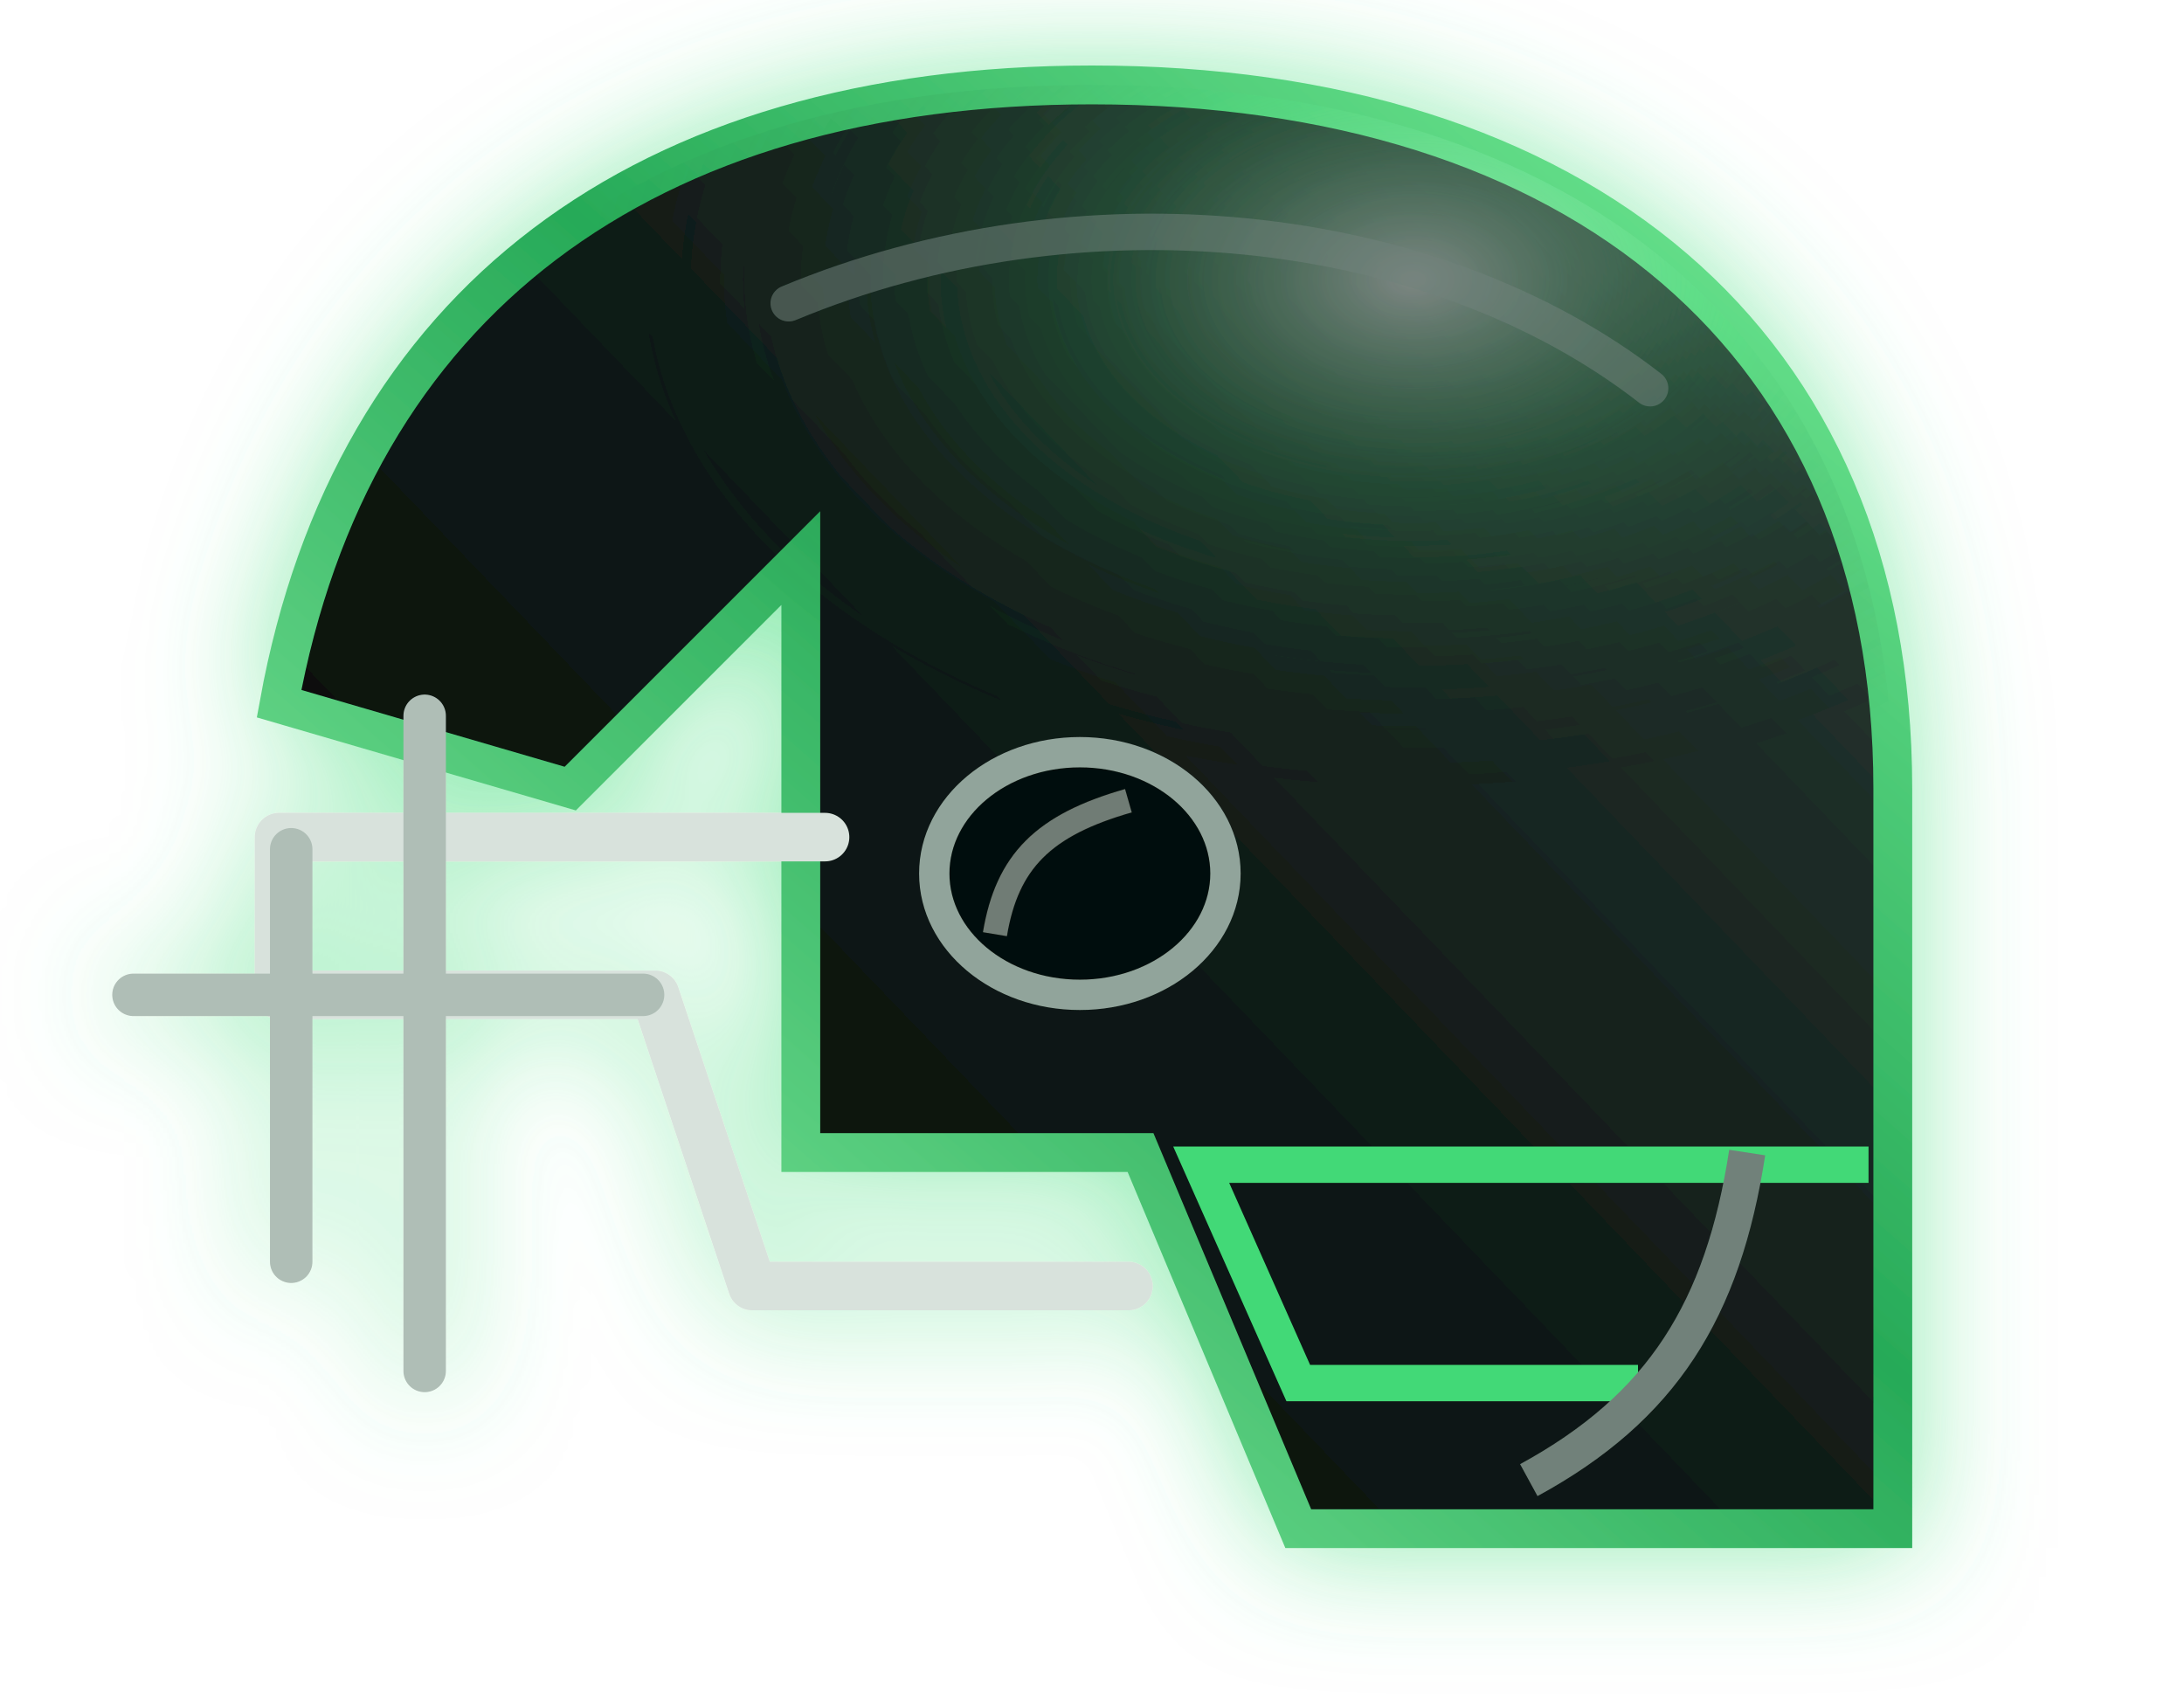
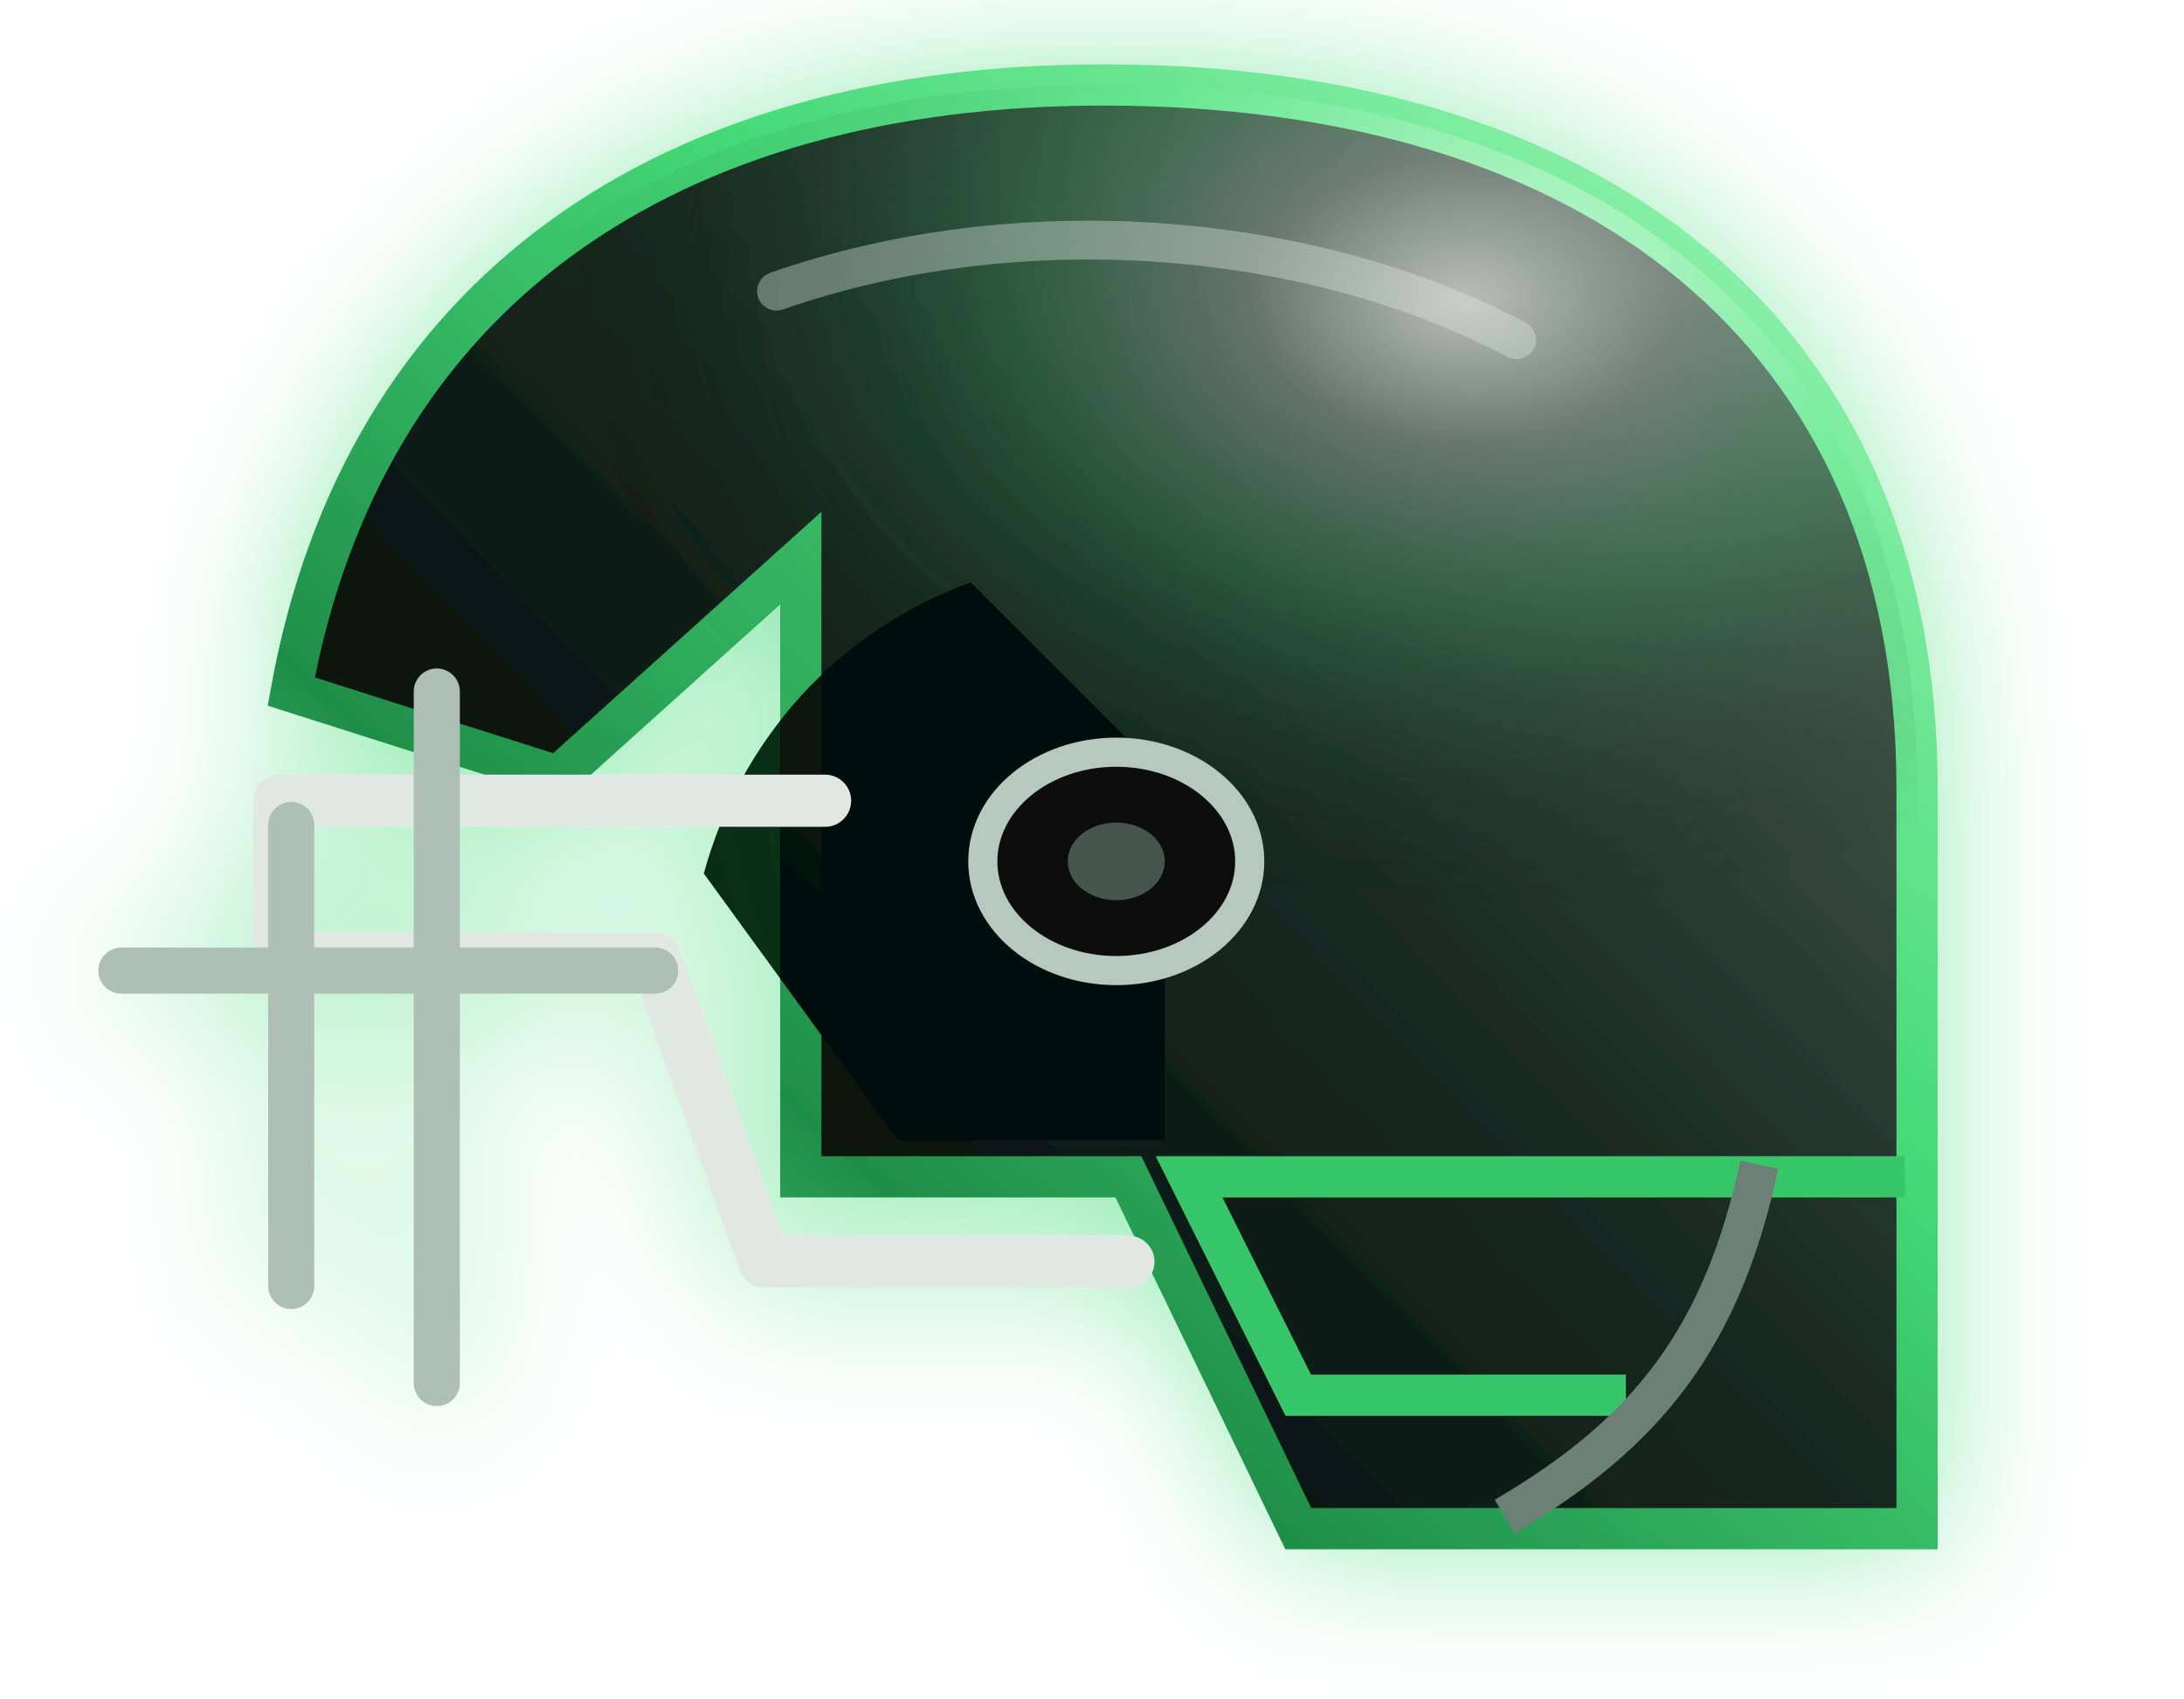
<svg xmlns="http://www.w3.org/2000/svg" viewBox="0 0 180 140">
  <defs>
-     <linearGradient id="shell" x1="20" y1="10" x2="145" y2="130" gradientUnits="userSpaceOnUse">
-       <stop offset="0" stop-color="#50645d" />
-       <stop offset=".18" stop-color="#23332d" />
-       <stop offset=".52" stop-color="#0f1a16" />
-       <stop offset=".78" stop-color="#08100d" />
-       <stop offset="1" stop-color="#020504" />
+     <linearGradient id="shell" x1="24" y1="8" x2="144" y2="124" gradientUnits="userSpaceOnUse">
+       <stop offset="0" stop-color="#75867d" />
+       <stop offset=".17" stop-color="#43564b" />
+       <stop offset=".44" stop-color="#1b2d24" />
+       <stop offset=".72" stop-color="#09140f" />
+       <stop offset="1" stop-color="#020604" />
    </linearGradient>
-     <radialGradient id="shine" cx="30%" cy="18%" r="70%">
-       <stop offset="0" stop-color="#ffffff" stop-opacity=".42" />
-       <stop offset=".28" stop-color="#4ce582" stop-opacity=".16" />
-       <stop offset=".72" stop-color="#000" stop-opacity="0" />
+     <radialGradient id="shine" cx="28%" cy="20%" r="72%">
+       <stop offset="0" stop-color="#fff" stop-opacity=".64" />
+       <stop offset=".18" stop-color="#fff" stop-opacity=".26" />
+       <stop offset=".38" stop-color="#55e98a" stop-opacity=".20" />
+       <stop offset=".78" stop-color="#000" stop-opacity="0" />
    </radialGradient>
    <linearGradient id="rim" x1="0" y1="0" x2="1" y2="1">
-       <stop stop-color="#79f09a" />
-       <stop offset=".45" stop-color="#27aa58" />
-       <stop offset="1" stop-color="#95f8ad" />
+       <stop stop-color="#a3f9bb" />
+       <stop offset=".38" stop-color="#45d977" />
+       <stop offset=".7" stop-color="#1f8e49" />
+       <stop offset="1" stop-color="#7ff0a0" />
    </linearGradient>
    <filter id="shadow" x="-40%" y="-40%" width="180%" height="180%">
-       <feDropShadow dx="0" dy="7" stdDeviation="5" flood-color="#000" flood-opacity=".75" />
-       <feDropShadow dx="0" dy="0" stdDeviation="5" flood-color="#43dc7a" flood-opacity=".58" />
+       <feDropShadow dx="0" dy="8" stdDeviation="5" flood-color="#000" flood-opacity=".82" />
+       <feDropShadow dx="0" dy="0" stdDeviation="6" flood-color="#43dc7a" flood-opacity=".55" />
    </filter>
  </defs>
  <g filter="url(#shadow)" transform="translate(180 0) scale(-1 1)">
-     <path d="M24 95V65c0-37 26-58 66-58 37 0 61 18 67 51l-24 7-19-19v49H86l-13 31H24Z" fill="url(#shell)" stroke="url(#rim)" stroke-width="3.2" />
-     <path d="M24 95V65c0-37 26-58 66-58 37 0 61 18 67 51" fill="url(#shine)" />
-     <path d="M44 32c18-14 47-17 71-7" fill="none" stroke="#70817a" stroke-opacity=".55" stroke-width="3" stroke-linecap="round" />
-     <ellipse cx="91" cy="72" rx="12" ry="10" fill="#06100b" stroke="#91a49b" stroke-width="2.5" />
-     <path d="M87 66c7 2 10 5 11 11" fill="none" stroke="#c6d3cc" stroke-opacity=".55" stroke-width="2" />
-     <path d="M112 69h45v13h-31l-8 24H87" fill="none" stroke="#d8e2dc" stroke-width="4" stroke-linecap="round" stroke-linejoin="round" />
-     <path d="M145 59v54M156 70v34M127 82h42" fill="none" stroke="#afbeb6" stroke-width="3.5" stroke-linecap="round" />
-     <path d="M26 96h55l-8 18H45" fill="none" stroke="#42d977" stroke-width="3" />
-     <path d="M36 95c2 13 7 21 18 27" fill="none" stroke="#71817a" stroke-width="3" />
+     <path d="M22 97V65C22 27 49 7 89 7c36 0 61 17 67 50l-22 7-20-18v51H87l-14 29H22Z" fill="url(#shell)" stroke="url(#rim)" stroke-width="3.4" />
+     <path d="M22 97V65C22 27 49 7 89 7c36 0 61 17 67 50" fill="url(#shine)" />
+     <path d="M55 28c17-9 41-11 61-4" fill="none" stroke="#dce6e0" stroke-opacity=".40" stroke-width="3.2" stroke-linecap="round" />
+     <path d="M100 48c11 4 19 13 22 24l-16 22H84V64Z" fill="#040906" opacity=".94" />
+     <ellipse cx="88" cy="71" rx="11" ry="9" fill="#07100b" stroke="#b7c8be" stroke-width="2.4" />
+     <ellipse cx="88" cy="71" rx="4" ry="3.2" fill="#66786e" opacity=".65" />
+     <path d="M112 66h45v13h-31l-9 25H87" fill="none" stroke="#e1e8e4" stroke-width="4.3" stroke-linecap="round" stroke-linejoin="round" />
+     <path d="M144 57v57M156 68v38M126 80h44" fill="none" stroke="#aec0b6" stroke-width="3.8" stroke-linecap="round" />
+     <path d="M23 97h59l-9 18H46" fill="none" stroke="#39c66a" stroke-width="3.4" />
+     <path d="M35 96c3 14 9 22 21 29" fill="none" stroke="#6c8175" stroke-width="3.2" />
  </g>
</svg>
